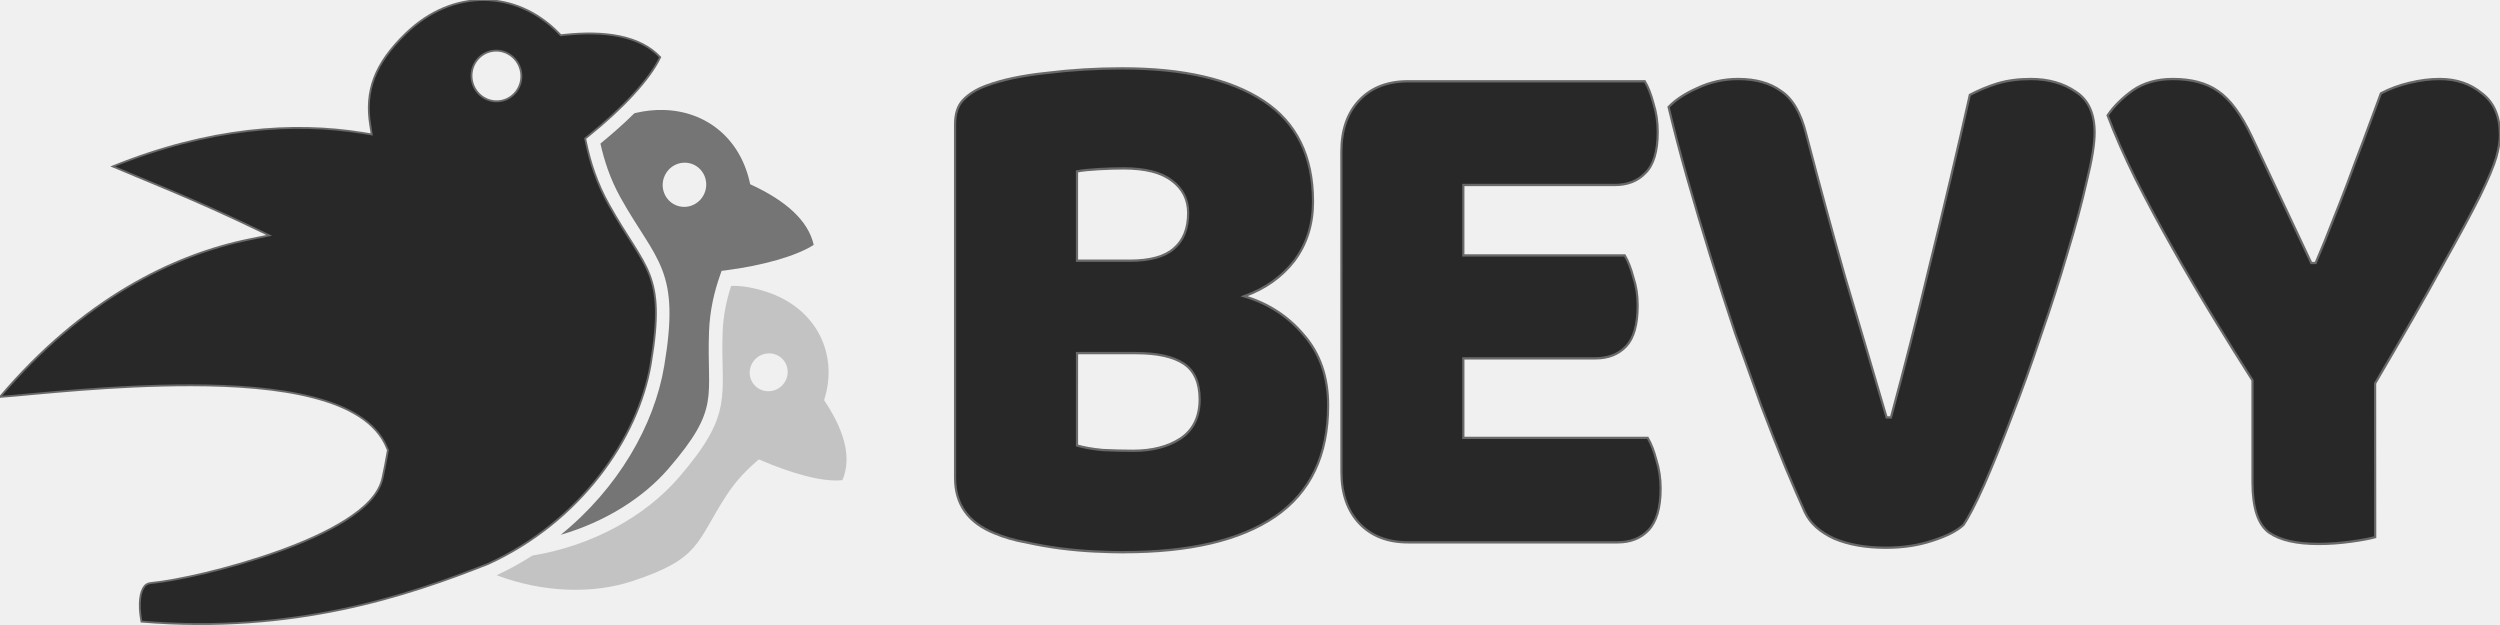
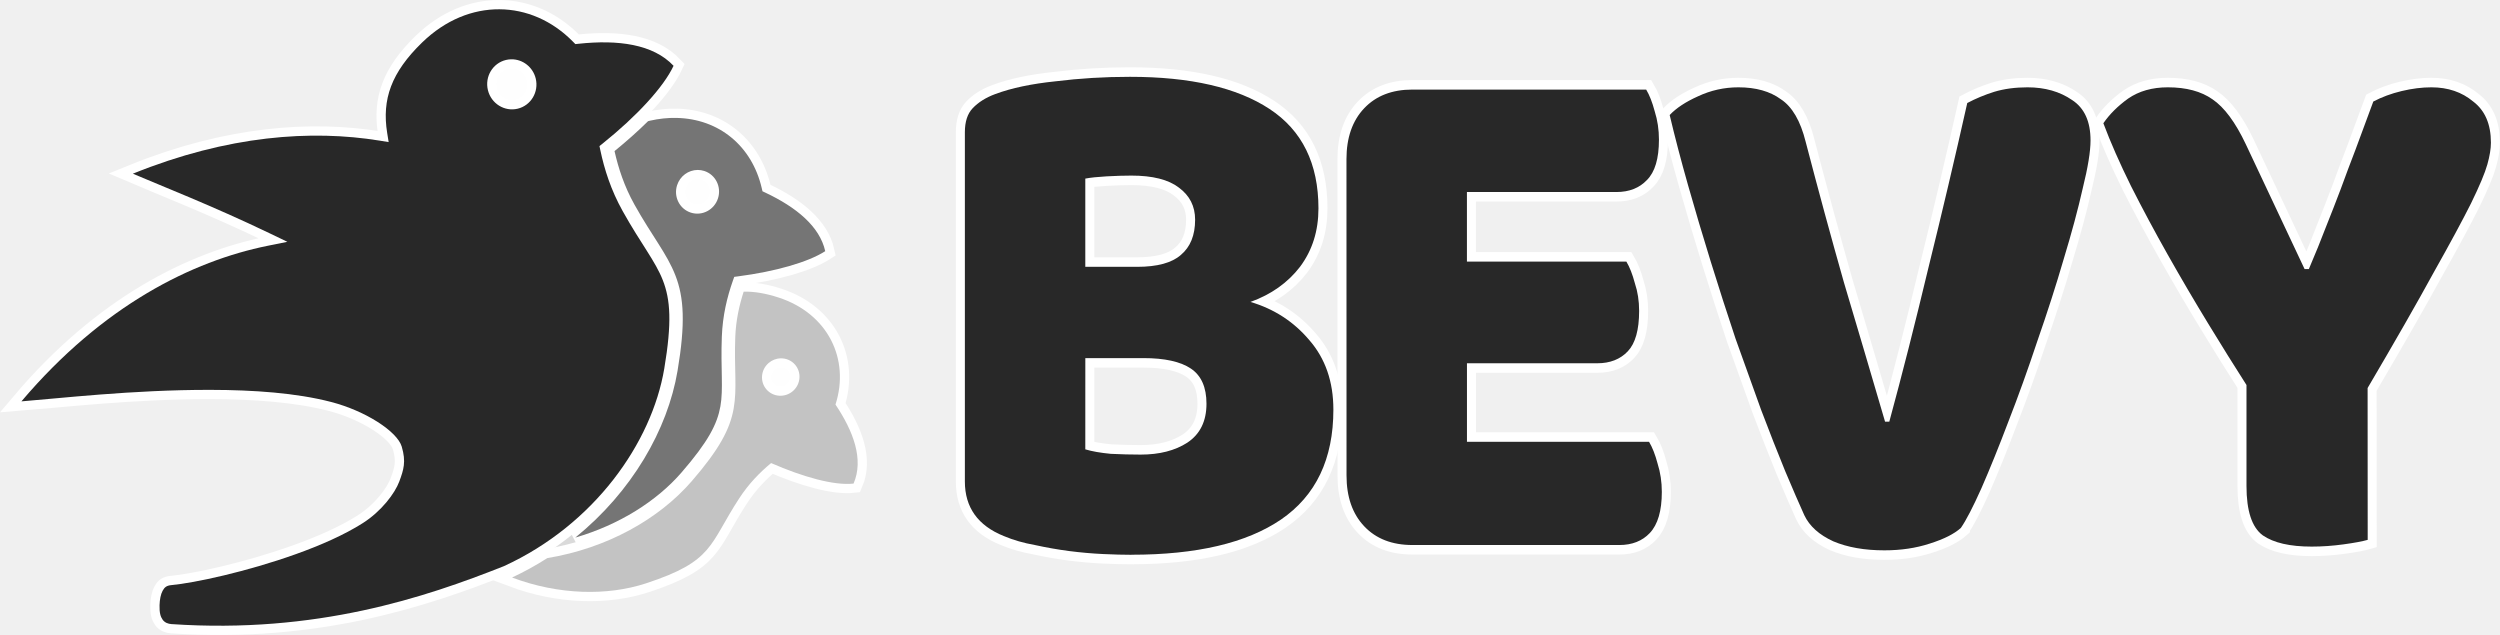
- <svg xmlns="http://www.w3.org/2000/svg" xmlns:xlink="http://www.w3.org/1999/xlink" id="svg1941" version="1.1" viewBox="0 0 93.706 23.391" height="23.391mm" width="93.706mm">
-   <defs id="defs1935">
-     <path id="B" d="m 87.4,202.262 q 0.345,0.099 0.887,0.148 0.542,0.025 1.035,0.025 0.985,0 1.626,-0.394 0.665,-0.419 0.665,-1.281 0,-0.813 -0.542,-1.158 -0.542,-0.345 -1.65,-0.345 h -2.02 z m 0,-6.011 h 1.798 q 1.059,0 1.527,-0.394 0.493,-0.394 0.493,-1.158 0,-0.665 -0.567,-1.059 -0.542,-0.394 -1.65,-0.394 -0.37,0 -0.862,0.025 -0.468,0.025 -0.739,0.074 z m 1.601,9.484 q -0.419,0 -0.985,-0.025 -0.567,-0.025 -1.182,-0.099 -0.591,-0.074 -1.182,-0.197 -0.591,-0.099 -1.084,-0.296 -1.355,-0.517 -1.355,-1.798 v -11.504 q 0,-0.517 0.271,-0.788 0.296,-0.296 0.788,-0.468 0.838,-0.296 2.094,-0.419 1.256,-0.148 2.587,-0.148 3.153,0 4.853,1.059 1.7,1.059 1.7,3.276 0,1.109 -0.64,1.921 -0.64,0.788 -1.724,1.158 1.232,0.345 2.045,1.256 0.838,0.911 0.838,2.291 0,2.439 -1.823,3.621 -1.798,1.158 -5.198,1.158 z" />
-     <path id="E" d="m 96.48,192.704 q 0,-1.059 0.616,-1.675 0.616,-0.616 1.675,-0.616 h 8.129 q 0.172,0.271 0.296,0.714 0.148,0.443 0.148,0.936 0,0.936 -0.419,1.33 -0.394,0.394 -1.059,0.394 h -5.198 v 2.291 h 5.543 q 0.172,0.271 0.296,0.714 0.148,0.419 0.148,0.911 0,0.936 -0.394,1.33 -0.394,0.394 -1.059,0.394 h -4.533 v 2.587 h 6.331 q 0.172,0.271 0.296,0.714 0.148,0.443 0.148,0.936 0,0.936 -0.419,1.355 -0.394,0.394 -1.059,0.394 h -7.193 q -1.059,0 -1.675,-0.616 -0.616,-0.616 -0.616,-1.675 z" />
-     <path id="V" d="m 117.842,204.849 q -0.345,0.296 -1.084,0.517 -0.714,0.222 -1.577,0.222 -1.035,0 -1.774,-0.296 -0.739,-0.32 -1.01,-0.862 -0.271,-0.567 -0.665,-1.453 -0.394,-0.911 -0.838,-2.02 -0.419,-1.109 -0.887,-2.34 -0.443,-1.256 -0.862,-2.537 -0.419,-1.281 -0.788,-2.513 -0.369,-1.232 -0.64,-2.316 0.345,-0.345 0.985,-0.616 0.665,-0.296 1.404,-0.296 0.911,0 1.478,0.394 0.591,0.369 0.862,1.404 0.665,2.414 1.33,4.631 0.69,2.192 1.429,4.582 h 0.148 q 0.665,-2.316 1.355,-5.05 0.714,-2.734 1.355,-5.444 0.443,-0.222 0.936,-0.369 0.517,-0.148 1.158,-0.148 0.911,0 1.552,0.419 0.64,0.394 0.64,1.33 0,0.542 -0.271,1.577 -0.246,1.035 -0.665,2.34 -0.394,1.281 -0.911,2.685 -0.493,1.404 -1.01,2.66 -0.493,1.232 -0.936,2.192 -0.443,0.936 -0.714,1.306 z" />
-     <path id="Y" d="m 131.985,205.243 q -0.271,0.074 -0.838,0.148 -0.567,0.074 -1.109,0.074 -1.133,0 -1.7,-0.37 -0.567,-0.394 -0.567,-1.626 v -3.326 q -0.616,-0.911 -1.33,-2.02 -0.714,-1.109 -1.404,-2.266 -0.69,-1.158 -1.281,-2.266 -0.591,-1.133 -0.961,-2.069 0.32,-0.443 0.862,-0.813 0.567,-0.37 1.379,-0.37 0.961,0 1.552,0.394 0.616,0.394 1.158,1.478 l 2.045,4.114 h 0.148 q 0.345,-0.764 0.591,-1.379 0.271,-0.64 0.517,-1.256 0.246,-0.64 0.517,-1.306 0.271,-0.69 0.616,-1.577 0.443,-0.222 0.985,-0.345 0.542,-0.123 1.035,-0.123 0.862,0 1.453,0.468 0.616,0.443 0.616,1.355 0,0.296 -0.123,0.714 -0.123,0.419 -0.567,1.281 -0.443,0.838 -1.306,2.291 -0.838,1.453 -2.291,3.794 z" />
-     <path id="bird" transform="translate(5.0092774e-5,-757.8763)" d="m 2191.146,2276.783 c -5.973,-0.035 -12.098,2.348 -17.361,7.459 -6.913,6.713 -9.06,12.755 -7.848,20.295 l 0.332,2.068 -2.066,-0.336 c -15.188,-2.461 -33.985,-1.218 -55.371,7.434 6.287,2.695 17.826,7.193 30.631,13.342 l 4.061,1.951 -4.414,0.894 c -16.909,3.427 -36.973,13.328 -55.299,34.934 8.198,-0.637 24.953,-2.609 42.428,-2.582 9.714,0.015 19.287,0.687 27.086,2.709 7.799,2.022 14.026,5.435 16.367,11.285 l 0.16,0.4 -0.076,0.424 c -0.384,2.183 -0.761,4.149 -1.117,5.76 -0.816,3.694 -4.01,6.682 -8.195,9.342 -4.186,2.66 -9.496,4.985 -15.014,6.961 -11.035,3.952 -22.78,6.477 -27.965,6.959 -1.102,0.102 -1.542,0.498 -1.967,1.27 -0.425,0.771 -0.659,1.982 -0.693,3.25 -0.046,1.693 0.181,3.104 0.367,4.062 33.749,2.767 58.847,-5.651 76.959,-12.838 20.351,-9.331 33.213,-27.758 36.006,-44.348 1.75,-10.395 1.375,-15.489 -0.312,-19.828 -1.687,-4.339 -4.922,-8.191 -9.025,-15.549 -2.637,-4.728 -4.108,-9.367 -5.02,-13.688 l -0.193,-0.91 0.727,-0.582 c 7.54,-6.045 13.681,-12.644 15.91,-17.449 -4.574,-4.865 -12.479,-5.893 -21.322,-4.947 l -0.727,0.076 -0.512,-0.521 c -4.713,-4.801 -10.562,-7.261 -16.535,-7.297 z m 2.648,11.232 a 5.629,5.524 76.403 0 1 5.502,4.322 5.629,5.524 76.403 0 1 -4.047,6.769 5.629,5.524 76.403 0 1 -6.693,-4.172 5.629,5.524 76.403 0 1 4.047,-6.769 5.629,5.524 76.403 0 1 1.191,-0.15 z" />
-   </defs>
-   <g transform="translate(-15.83809,-109.1515)" id="layer1">
-     <g style="opacity:1;fill:#757575;fill-opacity:1;stroke-width:0.756;stroke-miterlimit:4;stroke-dasharray:none" transform="matrix(0.6386771,0,0,0.6386771,-336.2912,-147.5184)" id="g1911-8-3-9-3">
-       <g id="g1121-3-8-8-2-8-7-1-2-8-3-9-6" style="fill:#929292;fill-opacity:1" transform="matrix(-0.4042672,-0.1743825,-0.1743825,0.4042672,678.7761,389.8476)">
-         <path transform="matrix(-0.551804,-0.2380231,-0.2380231,0.551804,1946.732,-620.612)" d="m 2246.031,2340.191 v 0 c -0.016,3e-4 -0.031,0 -0.047,0 -0.98,3.067 -1.739,6.4 -1.883,10.195 -0.271,7.126 0.453,11.464 -0.367,16.08 -0.82,4.616 -3.245,9.161 -9.414,16.287 -7.342,8.482 -18.979,15.045 -32.42,17.264 -2.502,1.597 -5.142,3.061 -7.92,4.363 10.462,3.938 21.402,4.153 30.076,1.307 15.279,-5.014 14.096,-8.616 20.943,-19.107 2.157,-3.305 4.647,-5.828 7.148,-7.9 7.125,3.107 14.143,5.101 18.516,4.607 2.351,-5.45 -0.057,-11.771 -4.059,-17.746 3.282,-10.196 -1.699,-20.406 -12.73,-24.016 -2.877,-0.942 -5.463,-1.384 -7.844,-1.338 z m 8.275,14.971 a 4.167,4.245 48.68 0 1 3.197,1.397 4.167,4.245 48.68 0 1 -0.438,5.934 4.167,4.245 48.68 0 1 -5.939,-0.326 4.167,4.245 48.68 0 1 0.438,-5.934 4.167,4.245 48.68 0 1 2.742,-1.07 z m -68.375,45.379 c 0.127,0.075 0.257,0.141 0.385,0.215 0.131,-0.049 0.264,-0.101 0.395,-0.15 -0.26,-0.023 -0.519,-0.039 -0.779,-0.064 z" style="fill:#c3c3c3;fill-opacity:1;stroke:none;stroke-width:0.56px;stroke-linecap:butt;stroke-linejoin:miter;stroke-opacity:1" id="path819-1-94-5-3-1-9-6-4-90-0-8-9-5-8-6-1" />
+ <svg xmlns="http://www.w3.org/2000/svg" id="svg2321" version="1.1" viewBox="0 0 148.528 37.725" height="37.725mm" width="148.528mm">
+   <defs id="defs2315" />
+   <g transform="translate(-32.10653,-123.3149)" id="layer1">
+     <circle style="fill:#fefefe;fill-opacity:1;stroke:none;stroke-width:1.1;stroke-linecap:round;stroke-miterlimit:4;stroke-dasharray:none;stroke-opacity:1;paint-order:markers stroke fill;stop-color:#000000" id="path2611" cx="62.581" cy="128.153" r="3.043" />
+     <circle style="fill:#fefefe;fill-opacity:1;stroke:none;stroke-width:1.1;stroke-linecap:round;stroke-miterlimit:4;stroke-dasharray:none;stroke-opacity:1;paint-order:markers stroke fill;stop-color:#000000" id="path2611-7" cx="73.807" cy="134.579" r="3.043" />
+     <circle style="fill:#fefefe;fill-opacity:1;stroke:none;stroke-width:1.1;stroke-linecap:round;stroke-miterlimit:4;stroke-dasharray:none;stroke-opacity:1;paint-order:markers stroke fill;stop-color:#000000" id="path2611-71" cx="78.47" cy="146.069" r="3.043" />
+     <circle style="fill:#dadada;fill-opacity:1;stroke:none;stroke-width:1.1;stroke-linecap:round;stroke-miterlimit:4;stroke-dasharray:none;stroke-opacity:1;paint-order:markers stroke fill;stop-color:#000000" id="path2611-1" cx="65.208" cy="154.167" r="3.043" />
+     <g id="g1911-8-3-9-3-2-8" transform="translate(-517.962,-278.0112)" style="opacity:1;fill:#c3c3c3;fill-opacity:1;stroke:#ffffff;stroke-width:1.1;stroke-miterlimit:4;stroke-dasharray:none;stroke-opacity:1;paint-order:markers stroke fill">
+       <g transform="matrix(-0.4042672,-0.1743825,-0.1743825,0.4042672,678.7761,389.8476)" style="fill:#c3c3c3;fill-opacity:1;stroke:#ffffff;stroke-width:2.498;stroke-miterlimit:4;stroke-dasharray:none;stroke-opacity:1;paint-order:markers stroke fill" id="g1121-3-8-8-2-8-7-1-2-8-3-9-6-0-1">
+         <path id="path819-1-94-5-3-1-9-6-4-90-0-8-9-5-8-6-1-6-2" style="fill:#c3c3c3;fill-opacity:1;stroke:#ffffff;stroke-width:4.157;stroke-linecap:butt;stroke-linejoin:miter;stroke-miterlimit:4;stroke-dasharray:none;stroke-opacity:1;paint-order:markers stroke fill" d="m 2246.031,2340.191 v 0 c -0.016,3e-4 -0.031,0 -0.047,0 -0.98,3.067 -1.739,6.4 -1.883,10.195 -0.271,7.126 0.453,11.464 -0.367,16.08 -0.82,4.616 -3.245,9.161 -9.414,16.287 -7.342,8.482 -18.979,15.045 -32.42,17.264 -2.502,1.597 -5.142,3.061 -7.92,4.363 10.462,3.938 21.402,4.153 30.076,1.307 15.279,-5.014 14.096,-8.616 20.943,-19.107 2.157,-3.305 4.647,-5.828 7.148,-7.9 7.125,3.107 14.143,5.101 18.516,4.607 2.351,-5.45 -0.057,-11.771 -4.059,-17.746 3.282,-10.196 -1.699,-20.406 -12.73,-24.016 -2.877,-0.942 -5.463,-1.384 -7.844,-1.338 z m 8.275,14.971 a 4.167,4.245 48.68 0 1 3.197,1.397 4.167,4.245 48.68 0 1 -0.438,5.934 4.167,4.245 48.68 0 1 -5.939,-0.326 4.167,4.245 48.68 0 1 0.438,-5.934 4.167,4.245 48.68 0 1 2.742,-1.07 z m -68.375,45.379 c 0.127,0.075 0.257,0.141 0.385,0.215 0.131,-0.049 0.264,-0.101 0.395,-0.15 -0.26,-0.023 -0.519,-0.039 -0.779,-0.064 z" transform="matrix(-0.551804,-0.2380231,-0.2380231,0.551804,1946.732,-620.612)" />
      </g>
    </g>
-     <g style="opacity:1;fill:#282828;fill-opacity:1;stroke:none;stroke-width:0.756;stroke-miterlimit:4;stroke-dasharray:none;stroke-opacity:1" transform="matrix(-0.289957,0.2343288,0.2343288,0.289957,41.47955,36.94942)" id="g1051-1-2-0-8-6-0-8-1-5-6-9-6">
-       <g style="opacity:1;fill:#282828;fill-opacity:1" transform="matrix(-0.3525408,0.2849059,0.2849059,0.3525408,477.11,-1021.767)" id="g3029-3">
-         <use xlink:href="#bird" style="color:#000000;font-style:normal;font-variant:normal;font-weight:normal;font-stretch:normal;font-size:medium;line-height:normal;font-family:sans-serif;font-variant-ligatures:normal;font-variant-position:normal;font-variant-caps:normal;font-variant-numeric:normal;font-variant-alternates:normal;font-variant-east-asian:normal;font-feature-settings:normal;font-variation-settings:normal;text-indent:0;text-align:start;text-decoration:none;text-decoration-line:none;text-decoration-style:solid;text-decoration-color:#000000;letter-spacing:normal;word-spacing:normal;text-transform:none;writing-mode:lr-tb;direction:ltr;text-orientation:mixed;dominant-baseline:auto;baseline-shift:baseline;text-anchor:start;white-space:normal;shape-padding:0;shape-margin:0;inline-size:0;clip-rule:nonzero;display:inline;overflow:visible;visibility:visible;isolation:auto;mix-blend-mode:normal;color-interpolation:sRGB;color-interpolation-filters:linearRGB;solid-color:#000000;solid-opacity:1;vector-effect:none;fill:#282828;fill-opacity:1;fill-rule:nonzero;stroke:none;stroke-width:3.024;stroke-linecap:butt;stroke-linejoin:miter;stroke-miterlimit:4;stroke-dasharray:none;stroke-dashoffset:0;stroke-opacity:1;color-rendering:auto;image-rendering:auto;shape-rendering:auto;text-rendering:auto;enable-background:accumulate;stop-color:#000000;stop-opacity:1" id="path3031-2" />
-         <use xlink:href="#bird" stroke="dimgray" stroke-width="0.11mm" fill="none" />
+     <g id="g1051-1-2-0-8-6-0-8-1-5-6-9-6-8-9" transform="matrix(-0.4539962,0.3668971,0.3668971,0.4539962,73.52733,10.81681)" style="opacity:1;fill:#ececec;fill-opacity:1;stroke:#ffffff;stroke-width:1.884;stroke-miterlimit:4;stroke-dasharray:none;stroke-opacity:1;paint-order:markers stroke fill">
+       <g id="g3029-3-9-3" transform="matrix(-0.3525408,0.2849059,0.2849059,0.3525408,477.11,-1021.767)" style="opacity:1;fill:#282828;fill-opacity:1;stroke:#ffffff;stroke-width:4.157;stroke-miterlimit:4;stroke-dasharray:none;stroke-opacity:1;paint-order:markers stroke fill">
+         <path id="path3031-2-2-9" style="color:#000000;font-style:normal;font-variant:normal;font-weight:normal;font-stretch:normal;font-size:medium;line-height:normal;font-family:sans-serif;font-variant-ligatures:normal;font-variant-position:normal;font-variant-caps:normal;font-variant-numeric:normal;font-variant-alternates:normal;font-variant-east-asian:normal;font-feature-settings:normal;font-variation-settings:normal;text-indent:0;text-align:start;text-decoration:none;text-decoration-line:none;text-decoration-style:solid;text-decoration-color:#000000;letter-spacing:normal;word-spacing:normal;text-transform:none;writing-mode:lr-tb;direction:ltr;text-orientation:mixed;dominant-baseline:auto;baseline-shift:baseline;text-anchor:start;white-space:normal;shape-padding:0;shape-margin:0;inline-size:0;clip-rule:nonzero;display:inline;overflow:visible;visibility:visible;isolation:auto;mix-blend-mode:normal;color-interpolation:sRGB;color-interpolation-filters:linearRGB;solid-color:#000000;solid-opacity:1;fill:#282828;fill-opacity:1;fill-rule:nonzero;stroke:#ffffff;stroke-width:4.157;stroke-linecap:butt;stroke-linejoin:miter;stroke-miterlimit:4;stroke-dasharray:none;stroke-dashoffset:0;stroke-opacity:1;paint-order:markers stroke fill;color-rendering:auto;image-rendering:auto;shape-rendering:auto;text-rendering:auto;enable-background:accumulate;stop-color:#000000;stop-opacity:1" d="m 2191.146,2276.783 c -5.973,-0.035 -12.098,2.348 -17.361,7.459 -6.913,6.713 -9.06,12.755 -7.848,20.295 l 0.332,2.068 -2.066,-0.336 c -15.188,-2.461 -33.985,-1.218 -55.371,7.434 6.287,2.695 17.826,7.193 30.631,13.342 l 4.061,1.951 -4.414,0.894 c -16.909,3.427 -36.973,13.328 -55.299,34.934 8.198,-0.637 24.953,-2.609 42.428,-2.582 9.714,0.015 19.287,0.687 27.086,2.709 7.799,2.022 14.887,6.65 15.886,10.041 0.999,3.391 0.432,5.176 -0.552,7.829 -0.984,2.652 -4.01,6.682 -8.195,9.342 -4.186,2.66 -9.496,4.985 -15.014,6.961 -11.035,3.952 -22.78,6.477 -27.965,6.959 -1.102,0.102 -1.542,0.498 -1.967,1.27 -0.425,0.771 -0.659,1.982 -0.693,3.25 -0.046,1.693 0.217,2.576 0.695,3.246 0.478,0.67 1.224,0.938 1.993,0.99 32.582,2.205 56.944,-5.991 74.638,-13.012 20.351,-9.331 33.213,-27.758 36.006,-44.348 1.75,-10.395 1.375,-15.489 -0.312,-19.828 -1.687,-4.339 -4.922,-8.191 -9.025,-15.549 -2.637,-4.728 -4.108,-9.367 -5.02,-13.688 l -0.193,-0.91 0.727,-0.582 c 7.54,-6.045 13.681,-12.644 15.91,-17.449 -4.574,-4.865 -12.479,-5.893 -21.322,-4.947 l -0.727,0.076 -0.512,-0.521 c -4.713,-4.801 -10.562,-7.261 -16.535,-7.297 z m 2.648,11.232 c 2.593,-0.041 4.881,1.757 5.502,4.322 0.731,3.022 -1.081,6.053 -4.047,6.769 -2.966,0.718 -5.963,-1.15 -6.693,-4.172 -0.731,-3.022 1.081,-6.053 4.047,-6.769 0.39,-0.094 0.79,-0.144 1.191,-0.15 z" transform="translate(5.0092774e-5,-757.8763)" />
      </g>
    </g>
-     <g transform="matrix(-0.3225918,0.04314193,0.04314193,0.3225918,94.63531,65.32372)" id="g1051-1-1-8-8-4-9-4-0-4-6-4-7-6" style="opacity:1;fill:#353535;fill-opacity:1;stroke-width:0.756;stroke-miterlimit:4;stroke-dasharray:none">
-       <g transform="translate(-20.24458,-6.120921)" id="g1129-5-9-8-0-7-2-7-3-8-61-1">
-         <g transform="translate(61.54776,-5.672668)" id="g1344-1-3-9-3-8-8-8-3-5">
-           <g style="fill:#757575;fill-opacity:1" id="g1121-7-7-2-3-3-7-4-5-8-2-5">
-             <g style="opacity:1" transform="matrix(-0.514626,0.06882369,0.06882369,0.514626,1184.364,-811.9091)" id="g3006-4">
-               <path transform="translate(1.2499985e-4,-757.8763)" d="m 2230.894,2301.174 c -1.911,-0.039 -3.912,0.162 -5.979,0.633 -0.139,0.032 -0.261,0.071 -0.398,0.104 -2.274,2.248 -4.813,4.505 -7.529,6.717 0.875,3.86 2.174,7.883 4.471,12.002 3.987,7.149 7.274,10.966 9.203,15.926 1.929,4.96 2.264,10.794 0.475,21.424 -2.218,13.178 -10.24,27.132 -22.959,37.434 9.872,-2.879 18.287,-8.191 23.858,-14.627 6.013,-6.946 8.019,-10.876 8.723,-14.836 0.704,-3.96 0.044,-8.3 0.324,-15.664 0.18,-4.745 1.191,-8.896 2.477,-12.545 l 0.309,-0.875 0.922,-0.121 c 8.228,-1.067 15.665,-3.167 19.51,-5.648 -1.235,-5.552 -6.481,-9.86 -13.428,-13.135 l -0.662,-0.312 -0.166,-0.713 c -2.203,-9.461 -9.591,-15.563 -19.148,-15.762 z m 4.783,11.686 a 4.823,4.914 17.729 0 1 1.447,0.225 4.823,4.914 17.729 0 1 3.098,6.148 4.823,4.914 17.729 0 1 -6.09,3.213 4.823,4.914 17.729 0 1 -3.098,-6.148 4.823,4.914 17.729 0 1 4.643,-3.438 z" style="color:#000000;font-style:normal;font-variant:normal;font-weight:normal;font-stretch:normal;font-size:medium;line-height:normal;font-family:sans-serif;font-variant-ligatures:normal;font-variant-position:normal;font-variant-caps:normal;font-variant-numeric:normal;font-variant-alternates:normal;font-variant-east-asian:normal;font-feature-settings:normal;font-variation-settings:normal;text-indent:0;text-align:start;text-decoration:none;text-decoration-line:none;text-decoration-style:solid;text-decoration-color:#000000;letter-spacing:normal;word-spacing:normal;text-transform:none;writing-mode:lr-tb;direction:ltr;text-orientation:mixed;dominant-baseline:auto;baseline-shift:baseline;text-anchor:start;white-space:normal;shape-padding:0;shape-margin:0;inline-size:0;clip-rule:nonzero;display:inline;overflow:visible;visibility:visible;isolation:auto;mix-blend-mode:normal;color-interpolation:sRGB;color-interpolation-filters:linearRGB;solid-color:#000000;solid-opacity:1;vector-effect:none;fill:#757575;fill-opacity:1;fill-rule:nonzero;stroke:none;stroke-width:3.024;stroke-linecap:butt;stroke-linejoin:miter;stroke-miterlimit:4;stroke-dasharray:none;stroke-dashoffset:0;stroke-opacity:1;color-rendering:auto;image-rendering:auto;shape-rendering:auto;text-rendering:auto;enable-background:accumulate;stop-color:#000000;stop-opacity:1" id="path3008-7" />
+     <g style="opacity:1;fill:#757575;fill-opacity:1;stroke:#ffffff;stroke-width:2.159;stroke-miterlimit:4;stroke-dasharray:none;stroke-opacity:1;paint-order:markers stroke fill" id="g1051-1-1-8-8-4-9-4-0-4-6-4-7-6-6-0" transform="matrix(-0.5050937,0.06754889,0.06754889,0.5050937,156.7552,55.24347)">
+       <g style="fill:#757575;fill-opacity:1;stroke:#ffffff;stroke-width:2.159;stroke-miterlimit:4;stroke-dasharray:none;stroke-opacity:1;paint-order:markers stroke fill" id="g1129-5-9-8-0-7-2-7-3-8-61-1-6-8" transform="translate(-20.24458,-6.120921)">
+         <g style="fill:#757575;fill-opacity:1;stroke:#ffffff;stroke-width:2.159;stroke-miterlimit:4;stroke-dasharray:none;stroke-opacity:1;paint-order:markers stroke fill" id="g1344-1-3-9-3-8-8-8-3-5-4-8" transform="translate(61.54776,-5.672668)">
+           <g id="g1121-7-7-2-3-3-7-4-5-8-2-5-9-5" style="fill:#757575;fill-opacity:1;stroke:#ffffff;stroke-width:2.159;stroke-miterlimit:4;stroke-dasharray:none;stroke-opacity:1;paint-order:markers stroke fill">
+             <g id="g3006-4-5-0" transform="matrix(-0.514626,0.06882369,0.06882369,0.514626,1184.364,-811.9091)" style="opacity:1;fill:#757575;fill-opacity:1;stroke:#ffffff;stroke-width:4.157;stroke-miterlimit:4;stroke-dasharray:none;stroke-opacity:1;paint-order:markers stroke fill">
+               <path id="path3008-7-0-9" style="color:#000000;font-style:normal;font-variant:normal;font-weight:normal;font-stretch:normal;font-size:medium;line-height:normal;font-family:sans-serif;font-variant-ligatures:normal;font-variant-position:normal;font-variant-caps:normal;font-variant-numeric:normal;font-variant-alternates:normal;font-variant-east-asian:normal;font-feature-settings:normal;font-variation-settings:normal;text-indent:0;text-align:start;text-decoration:none;text-decoration-line:none;text-decoration-style:solid;text-decoration-color:#000000;letter-spacing:normal;word-spacing:normal;text-transform:none;writing-mode:lr-tb;direction:ltr;text-orientation:mixed;dominant-baseline:auto;baseline-shift:baseline;text-anchor:start;white-space:normal;shape-padding:0;shape-margin:0;inline-size:0;clip-rule:nonzero;display:inline;overflow:visible;visibility:visible;isolation:auto;mix-blend-mode:normal;color-interpolation:sRGB;color-interpolation-filters:linearRGB;solid-color:#000000;solid-opacity:1;fill:#757575;fill-opacity:1;fill-rule:nonzero;stroke:#ffffff;stroke-width:4.157;stroke-linecap:butt;stroke-linejoin:miter;stroke-miterlimit:4;stroke-dasharray:none;stroke-dashoffset:0;stroke-opacity:1;paint-order:markers stroke fill;color-rendering:auto;image-rendering:auto;shape-rendering:auto;text-rendering:auto;enable-background:accumulate;stop-color:#000000;stop-opacity:1" d="m 2230.894,2301.174 c -1.911,-0.039 -3.912,0.162 -5.979,0.633 -0.139,0.032 -0.261,0.071 -0.398,0.104 -2.274,2.248 -4.813,4.505 -7.529,6.717 0.875,3.86 2.174,7.883 4.471,12.002 3.987,7.149 7.274,10.966 9.203,15.926 1.929,4.96 2.264,10.794 0.475,21.424 -2.218,13.178 -10.24,27.132 -22.959,37.434 9.872,-2.879 18.287,-8.191 23.858,-14.627 6.013,-6.946 8.019,-10.876 8.723,-14.836 0.704,-3.96 0.044,-8.3 0.324,-15.664 0.18,-4.745 1.191,-8.896 2.477,-12.545 l 0.309,-0.875 0.922,-0.121 c 8.228,-1.067 15.665,-3.167 19.51,-5.648 -1.235,-5.552 -6.481,-9.86 -13.428,-13.135 l -0.662,-0.312 -0.166,-0.713 c -2.203,-9.461 -9.591,-15.563 -19.148,-15.762 z m 4.783,11.686 a 4.823,4.914 17.729 0 1 1.447,0.225 4.823,4.914 17.729 0 1 3.098,6.148 4.823,4.914 17.729 0 1 -6.09,3.213 4.823,4.914 17.729 0 1 -3.098,-6.148 4.823,4.914 17.729 0 1 4.643,-3.438 z" transform="translate(1.2499985e-4,-757.8763)" />
            </g>
          </g>
        </g>
      </g>
    </g>
-     <g id="text1778-3-6-3-9-3-6-4-0-9-5" style="font-style:normal;font-weight:normal;font-size:10.301px;line-height:1.25;font-family:sans-serif;letter-spacing:0px;word-spacing:0px;opacity:1;fill:#282828;fill-opacity:1;stroke:none;stroke-width:0.258;stroke-miterlimit:4;stroke-dasharray:none" transform="matrix(1.091397,0,0,1.152116,-39.18187,-107.1797)" aria-label="BEVY">
-       <use xlink:href="#B" id="path1940-83-0-6-3-1-1-8-3-1-6" style="font-style:normal;font-variant:normal;font-weight:normal;font-stretch:normal;font-size:21.975px;font-family:'Baloo Bhaijaan';-inkscape-font-specification:'Baloo Bhaijaan, Normal';font-variant-ligatures:normal;font-variant-caps:normal;font-variant-numeric:normal;font-feature-settings:normal;text-align:start;writing-mode:lr-tb;text-anchor:start;fill:#282828;fill-opacity:1;stroke-width:0.289" />
-       <use xlink:href="#B" stroke="dimgray" stroke-width="0.02mm" fill="none" />
-       <use xlink:href="#E" id="path1942-3-4-06-1-4-5-1-0-0-9" style="font-style:normal;font-variant:normal;font-weight:normal;font-stretch:normal;font-size:21.975px;font-family:'Baloo Bhaijaan';-inkscape-font-specification:'Baloo Bhaijaan, Normal';font-variant-ligatures:normal;font-variant-caps:normal;font-variant-numeric:normal;font-feature-settings:normal;text-align:start;writing-mode:lr-tb;text-anchor:start;fill:#282828;fill-opacity:1;stroke-width:0.289" />
-       <use xlink:href="#E" stroke="dimgray" stroke-width="0.02mm" fill="none" />
-       <use xlink:href="#V" id="path1944-3-1-2-9-9-5-0-9-7-3" style="font-style:normal;font-variant:normal;font-weight:normal;font-stretch:normal;font-size:21.975px;font-family:'Baloo Bhaijaan';-inkscape-font-specification:'Baloo Bhaijaan, Normal';font-variant-ligatures:normal;font-variant-caps:normal;font-variant-numeric:normal;font-feature-settings:normal;text-align:start;writing-mode:lr-tb;text-anchor:start;fill:#282828;fill-opacity:1;stroke-width:0.289" />
-       <use xlink:href="#V" stroke="dimgray" stroke-width="0.02mm" fill="none" />
-       <use xlink:href="#Y" id="path1946-80-0-6-4-2-4-3-2-5-7" style="font-style:normal;font-variant:normal;font-weight:normal;font-stretch:normal;font-size:21.975px;font-family:'Baloo Bhaijaan';-inkscape-font-specification:'Baloo Bhaijaan, Normal';font-variant-ligatures:normal;font-variant-caps:normal;font-variant-numeric:normal;font-feature-settings:normal;text-align:start;writing-mode:lr-tb;text-anchor:start;fill:#282828;fill-opacity:1;stroke-width:0.289" />
-       <use xlink:href="#Y" stroke="dimgray" stroke-width="0.02mm" fill="none" />
+     <g aria-label="BEVY" transform="matrix(1.708841,0,0,1.80391,-52.76718,-214.8514)" style="font-style:normal;font-weight:normal;font-size:10.301px;line-height:1.25;font-family:sans-serif;letter-spacing:0px;word-spacing:0px;opacity:1;fill:#282828;fill-opacity:1;stroke:#ffffff;stroke-width:0.627;stroke-miterlimit:4;stroke-dasharray:none;stroke-opacity:1;paint-order:markers stroke fill" id="text1778-3-6-3-9-3-6-4-0-9-5-4-6">
+       <path d="m 87.4,202.262 q 0.345,0.099 0.887,0.148 0.542,0.025 1.035,0.025 0.985,0 1.626,-0.394 0.665,-0.419 0.665,-1.281 0,-0.813 -0.542,-1.158 -0.542,-0.345 -1.65,-0.345 h -2.02 z m 0,-6.011 h 1.798 q 1.059,0 1.527,-0.394 0.493,-0.394 0.493,-1.158 0,-0.665 -0.567,-1.059 -0.542,-0.394 -1.65,-0.394 -0.37,0 -0.862,0.025 -0.468,0.025 -0.739,0.074 z m 1.601,9.484 q -0.419,0 -0.985,-0.025 -0.567,-0.025 -1.182,-0.099 -0.591,-0.074 -1.182,-0.197 -0.591,-0.099 -1.084,-0.296 -1.355,-0.517 -1.355,-1.798 v -11.504 q 0,-0.517 0.271,-0.788 0.296,-0.296 0.788,-0.468 0.838,-0.296 2.094,-0.419 1.256,-0.148 2.587,-0.148 3.153,0 4.853,1.059 1.7,1.059 1.7,3.276 0,1.109 -0.64,1.921 -0.64,0.788 -1.724,1.158 1.232,0.345 2.045,1.256 0.838,0.911 0.838,2.291 0,2.439 -1.823,3.621 -1.798,1.158 -5.198,1.158 z" style="font-style:normal;font-variant:normal;font-weight:normal;font-stretch:normal;font-size:21.975px;font-family:'Baloo Bhaijaan';-inkscape-font-specification:'Baloo Bhaijaan, Normal';font-variant-ligatures:normal;font-variant-caps:normal;font-variant-numeric:normal;font-feature-settings:normal;text-align:start;writing-mode:lr-tb;text-anchor:start;fill:#282828;fill-opacity:1;stroke:#ffffff;stroke-width:0.627;stroke-miterlimit:4;stroke-dasharray:none;stroke-opacity:1;paint-order:markers stroke fill" id="path1940-83-0-6-3-1-1-8-3-1-6-8-3" />
+       <path d="m 96.48,192.704 q 0,-1.059 0.616,-1.675 0.616,-0.616 1.675,-0.616 h 8.129 q 0.172,0.271 0.296,0.714 0.148,0.443 0.148,0.936 0,0.936 -0.419,1.33 -0.394,0.394 -1.059,0.394 h -5.198 v 2.291 h 5.543 q 0.172,0.271 0.296,0.714 0.148,0.419 0.148,0.911 0,0.936 -0.394,1.33 -0.394,0.394 -1.059,0.394 h -4.533 v 2.587 h 6.331 q 0.172,0.271 0.296,0.714 0.148,0.443 0.148,0.936 0,0.936 -0.419,1.355 -0.394,0.394 -1.059,0.394 h -7.193 q -1.059,0 -1.675,-0.616 -0.616,-0.616 -0.616,-1.675 z" style="font-style:normal;font-variant:normal;font-weight:normal;font-stretch:normal;font-size:21.975px;font-family:'Baloo Bhaijaan';-inkscape-font-specification:'Baloo Bhaijaan, Normal';font-variant-ligatures:normal;font-variant-caps:normal;font-variant-numeric:normal;font-feature-settings:normal;text-align:start;writing-mode:lr-tb;text-anchor:start;fill:#282828;fill-opacity:1;stroke:#ffffff;stroke-width:0.627;stroke-miterlimit:4;stroke-dasharray:none;stroke-opacity:1;paint-order:markers stroke fill" id="path1942-3-4-06-1-4-5-1-0-0-9-7-8" />
+       <path d="m 117.842,204.849 q -0.345,0.296 -1.084,0.517 -0.714,0.222 -1.577,0.222 -1.035,0 -1.774,-0.296 -0.739,-0.32 -1.01,-0.862 -0.271,-0.567 -0.665,-1.453 -0.394,-0.911 -0.838,-2.02 -0.419,-1.109 -0.887,-2.34 -0.443,-1.256 -0.862,-2.537 -0.419,-1.281 -0.788,-2.513 -0.369,-1.232 -0.64,-2.316 0.345,-0.345 0.985,-0.616 0.665,-0.296 1.404,-0.296 0.911,0 1.478,0.394 0.591,0.369 0.862,1.404 0.665,2.414 1.33,4.631 0.69,2.192 1.429,4.582 h 0.148 q 0.665,-2.316 1.355,-5.05 0.714,-2.734 1.355,-5.444 0.443,-0.222 0.936,-0.369 0.517,-0.148 1.158,-0.148 0.911,0 1.552,0.419 0.64,0.394 0.64,1.33 0,0.542 -0.271,1.577 -0.246,1.035 -0.665,2.34 -0.394,1.281 -0.911,2.685 -0.493,1.404 -1.01,2.66 -0.493,1.232 -0.936,2.192 -0.443,0.936 -0.714,1.306 z" style="font-style:normal;font-variant:normal;font-weight:normal;font-stretch:normal;font-size:21.975px;font-family:'Baloo Bhaijaan';-inkscape-font-specification:'Baloo Bhaijaan, Normal';font-variant-ligatures:normal;font-variant-caps:normal;font-variant-numeric:normal;font-feature-settings:normal;text-align:start;writing-mode:lr-tb;text-anchor:start;fill:#282828;fill-opacity:1;stroke:#ffffff;stroke-width:0.627;stroke-miterlimit:4;stroke-dasharray:none;stroke-opacity:1;paint-order:markers stroke fill" id="path1944-3-1-2-9-9-5-0-9-7-3-1-5" />
+       <path d="m 131.985,205.243 q -0.271,0.074 -0.838,0.148 -0.567,0.074 -1.109,0.074 -1.133,0 -1.7,-0.37 -0.567,-0.394 -0.567,-1.626 v -3.326 q -0.616,-0.911 -1.33,-2.02 -0.714,-1.109 -1.404,-2.266 -0.69,-1.158 -1.281,-2.266 -0.591,-1.133 -0.961,-2.069 0.32,-0.443 0.862,-0.813 0.567,-0.37 1.379,-0.37 0.961,0 1.552,0.394 0.616,0.394 1.158,1.478 l 2.045,4.114 h 0.148 q 0.345,-0.764 0.591,-1.379 0.271,-0.64 0.517,-1.256 0.246,-0.64 0.517,-1.306 0.271,-0.69 0.616,-1.577 0.443,-0.222 0.985,-0.345 0.542,-0.123 1.035,-0.123 0.862,0 1.453,0.468 0.616,0.443 0.616,1.355 0,0.296 -0.123,0.714 -0.123,0.419 -0.567,1.281 -0.443,0.838 -1.306,2.291 -0.838,1.453 -2.291,3.794 z" style="font-style:normal;font-variant:normal;font-weight:normal;font-stretch:normal;font-size:21.975px;font-family:'Baloo Bhaijaan';-inkscape-font-specification:'Baloo Bhaijaan, Normal';font-variant-ligatures:normal;font-variant-caps:normal;font-variant-numeric:normal;font-feature-settings:normal;text-align:start;writing-mode:lr-tb;text-anchor:start;fill:#282828;fill-opacity:1;stroke:#ffffff;stroke-width:0.627;stroke-miterlimit:4;stroke-dasharray:none;stroke-opacity:1;paint-order:markers stroke fill" id="path1946-80-0-6-4-2-4-3-2-5-7-7-6" />
    </g>
  </g>
</svg>
